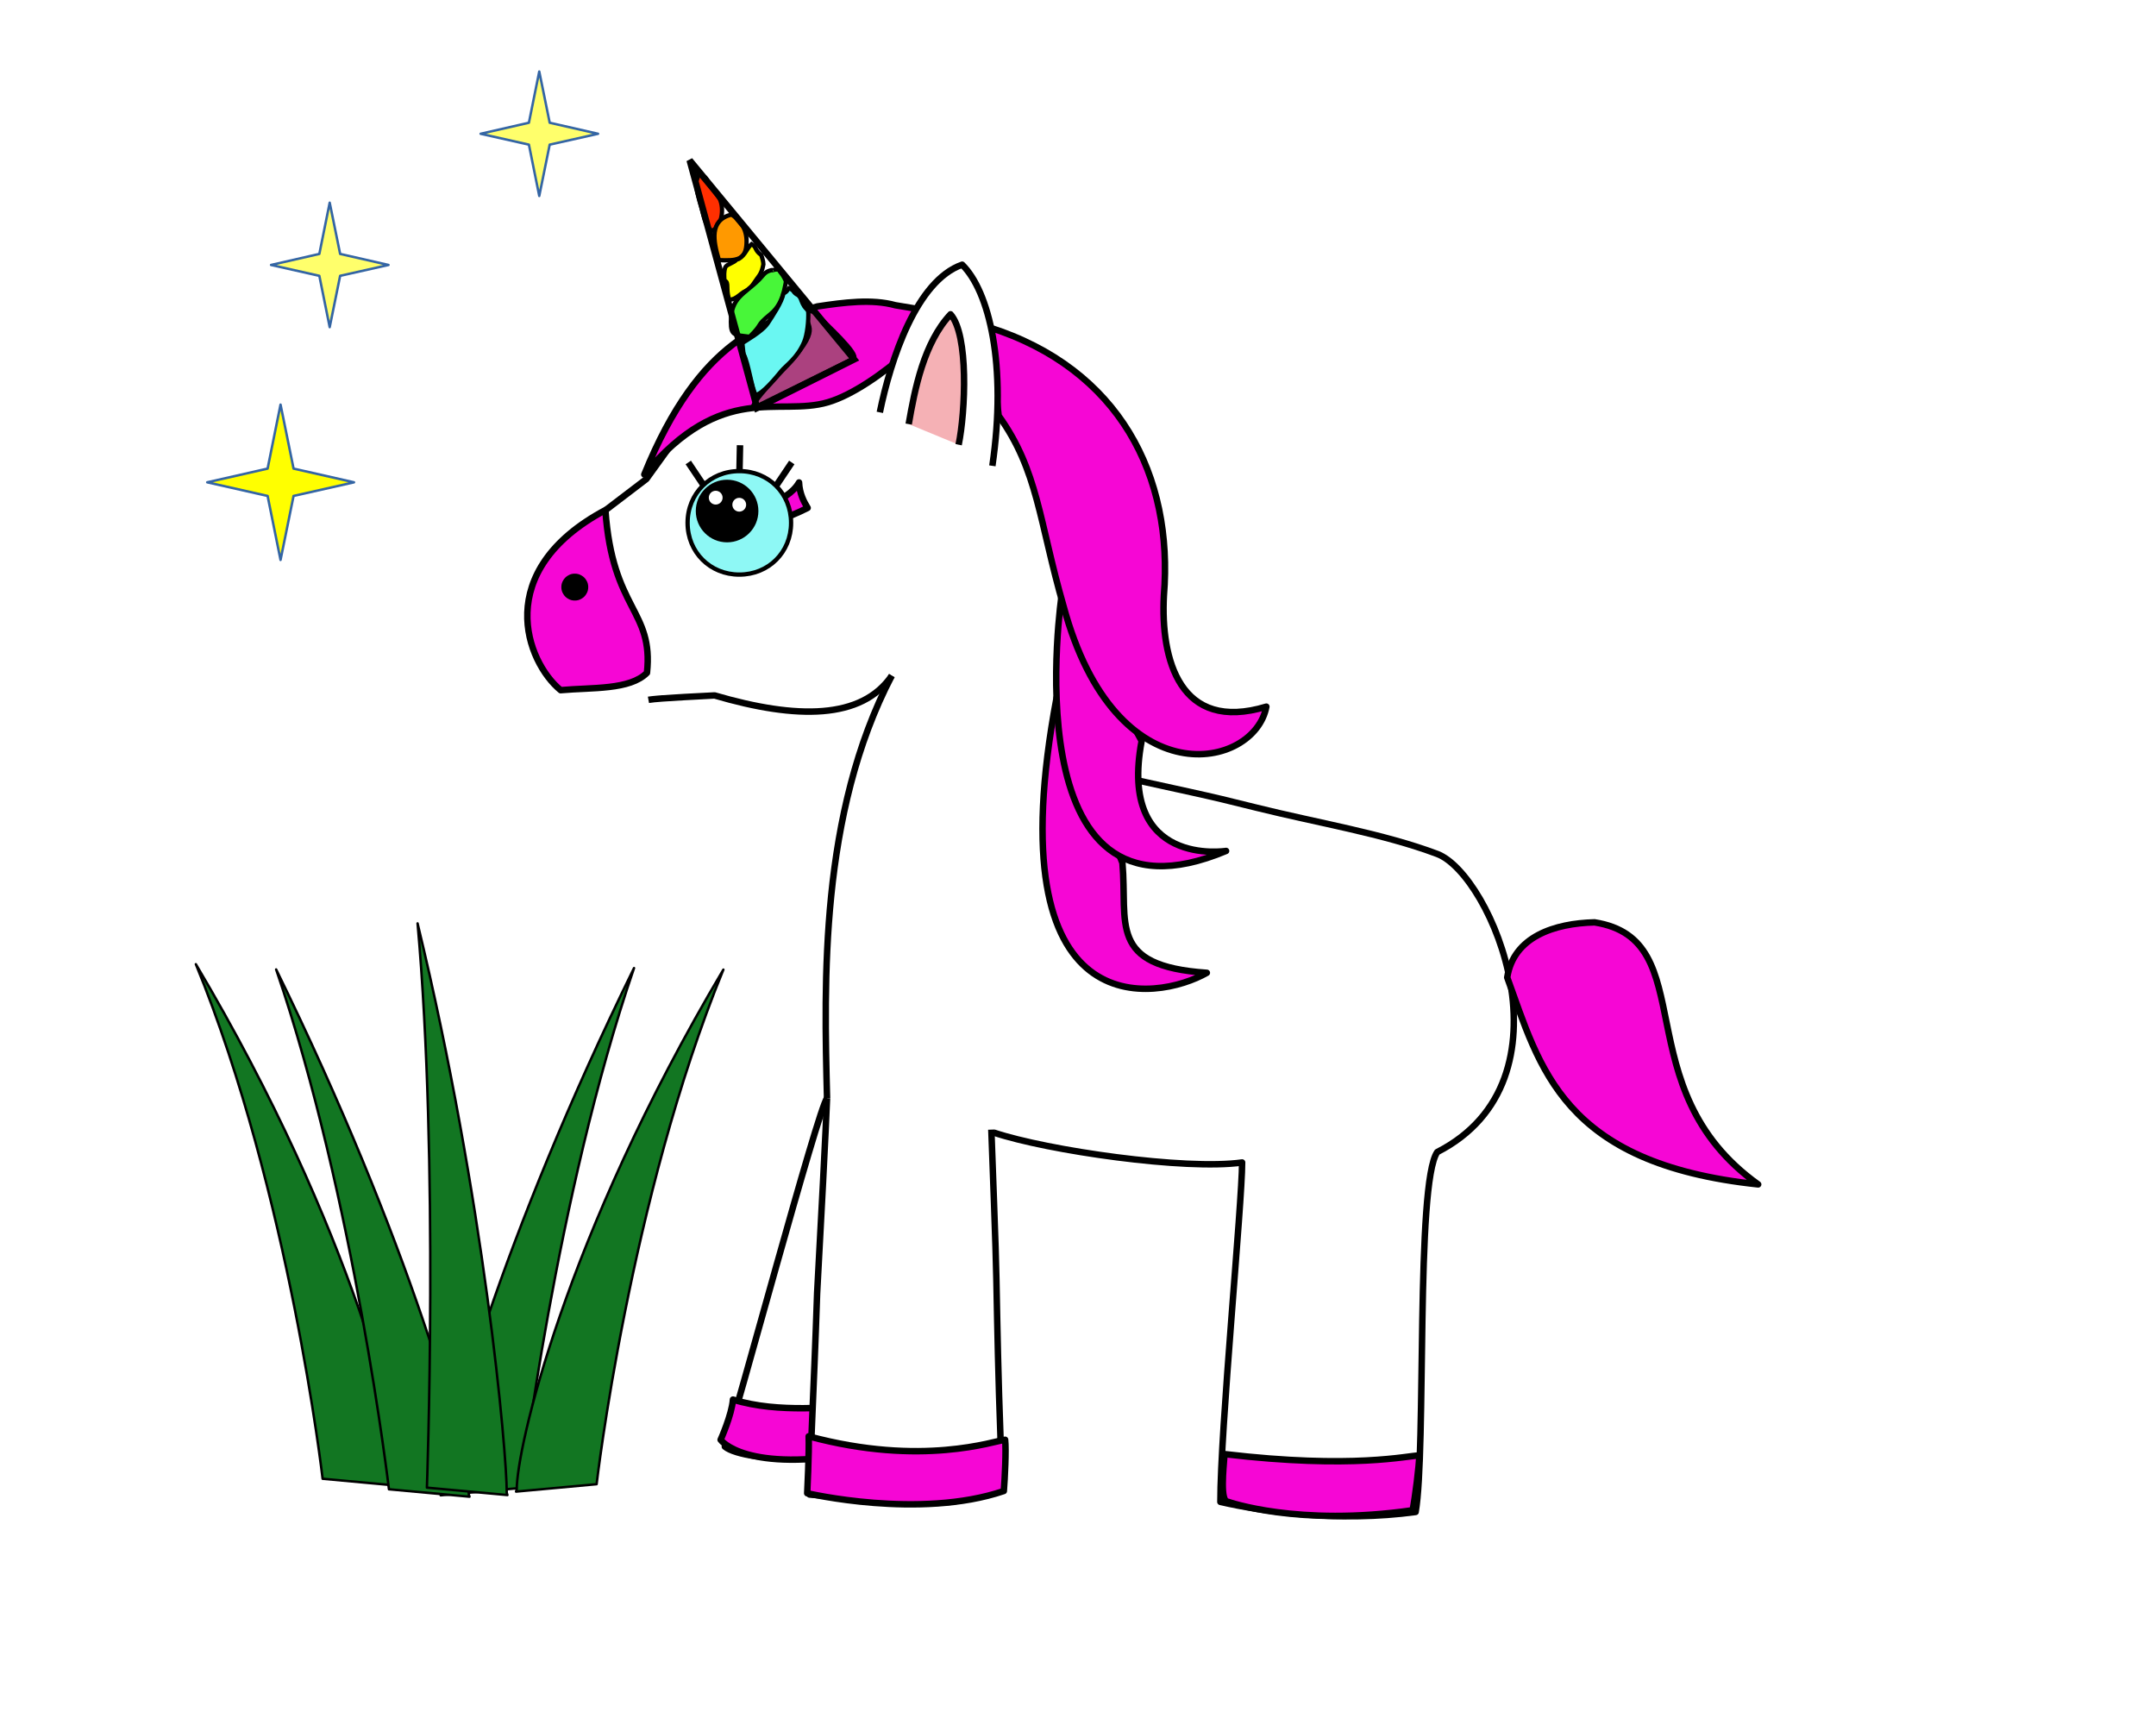
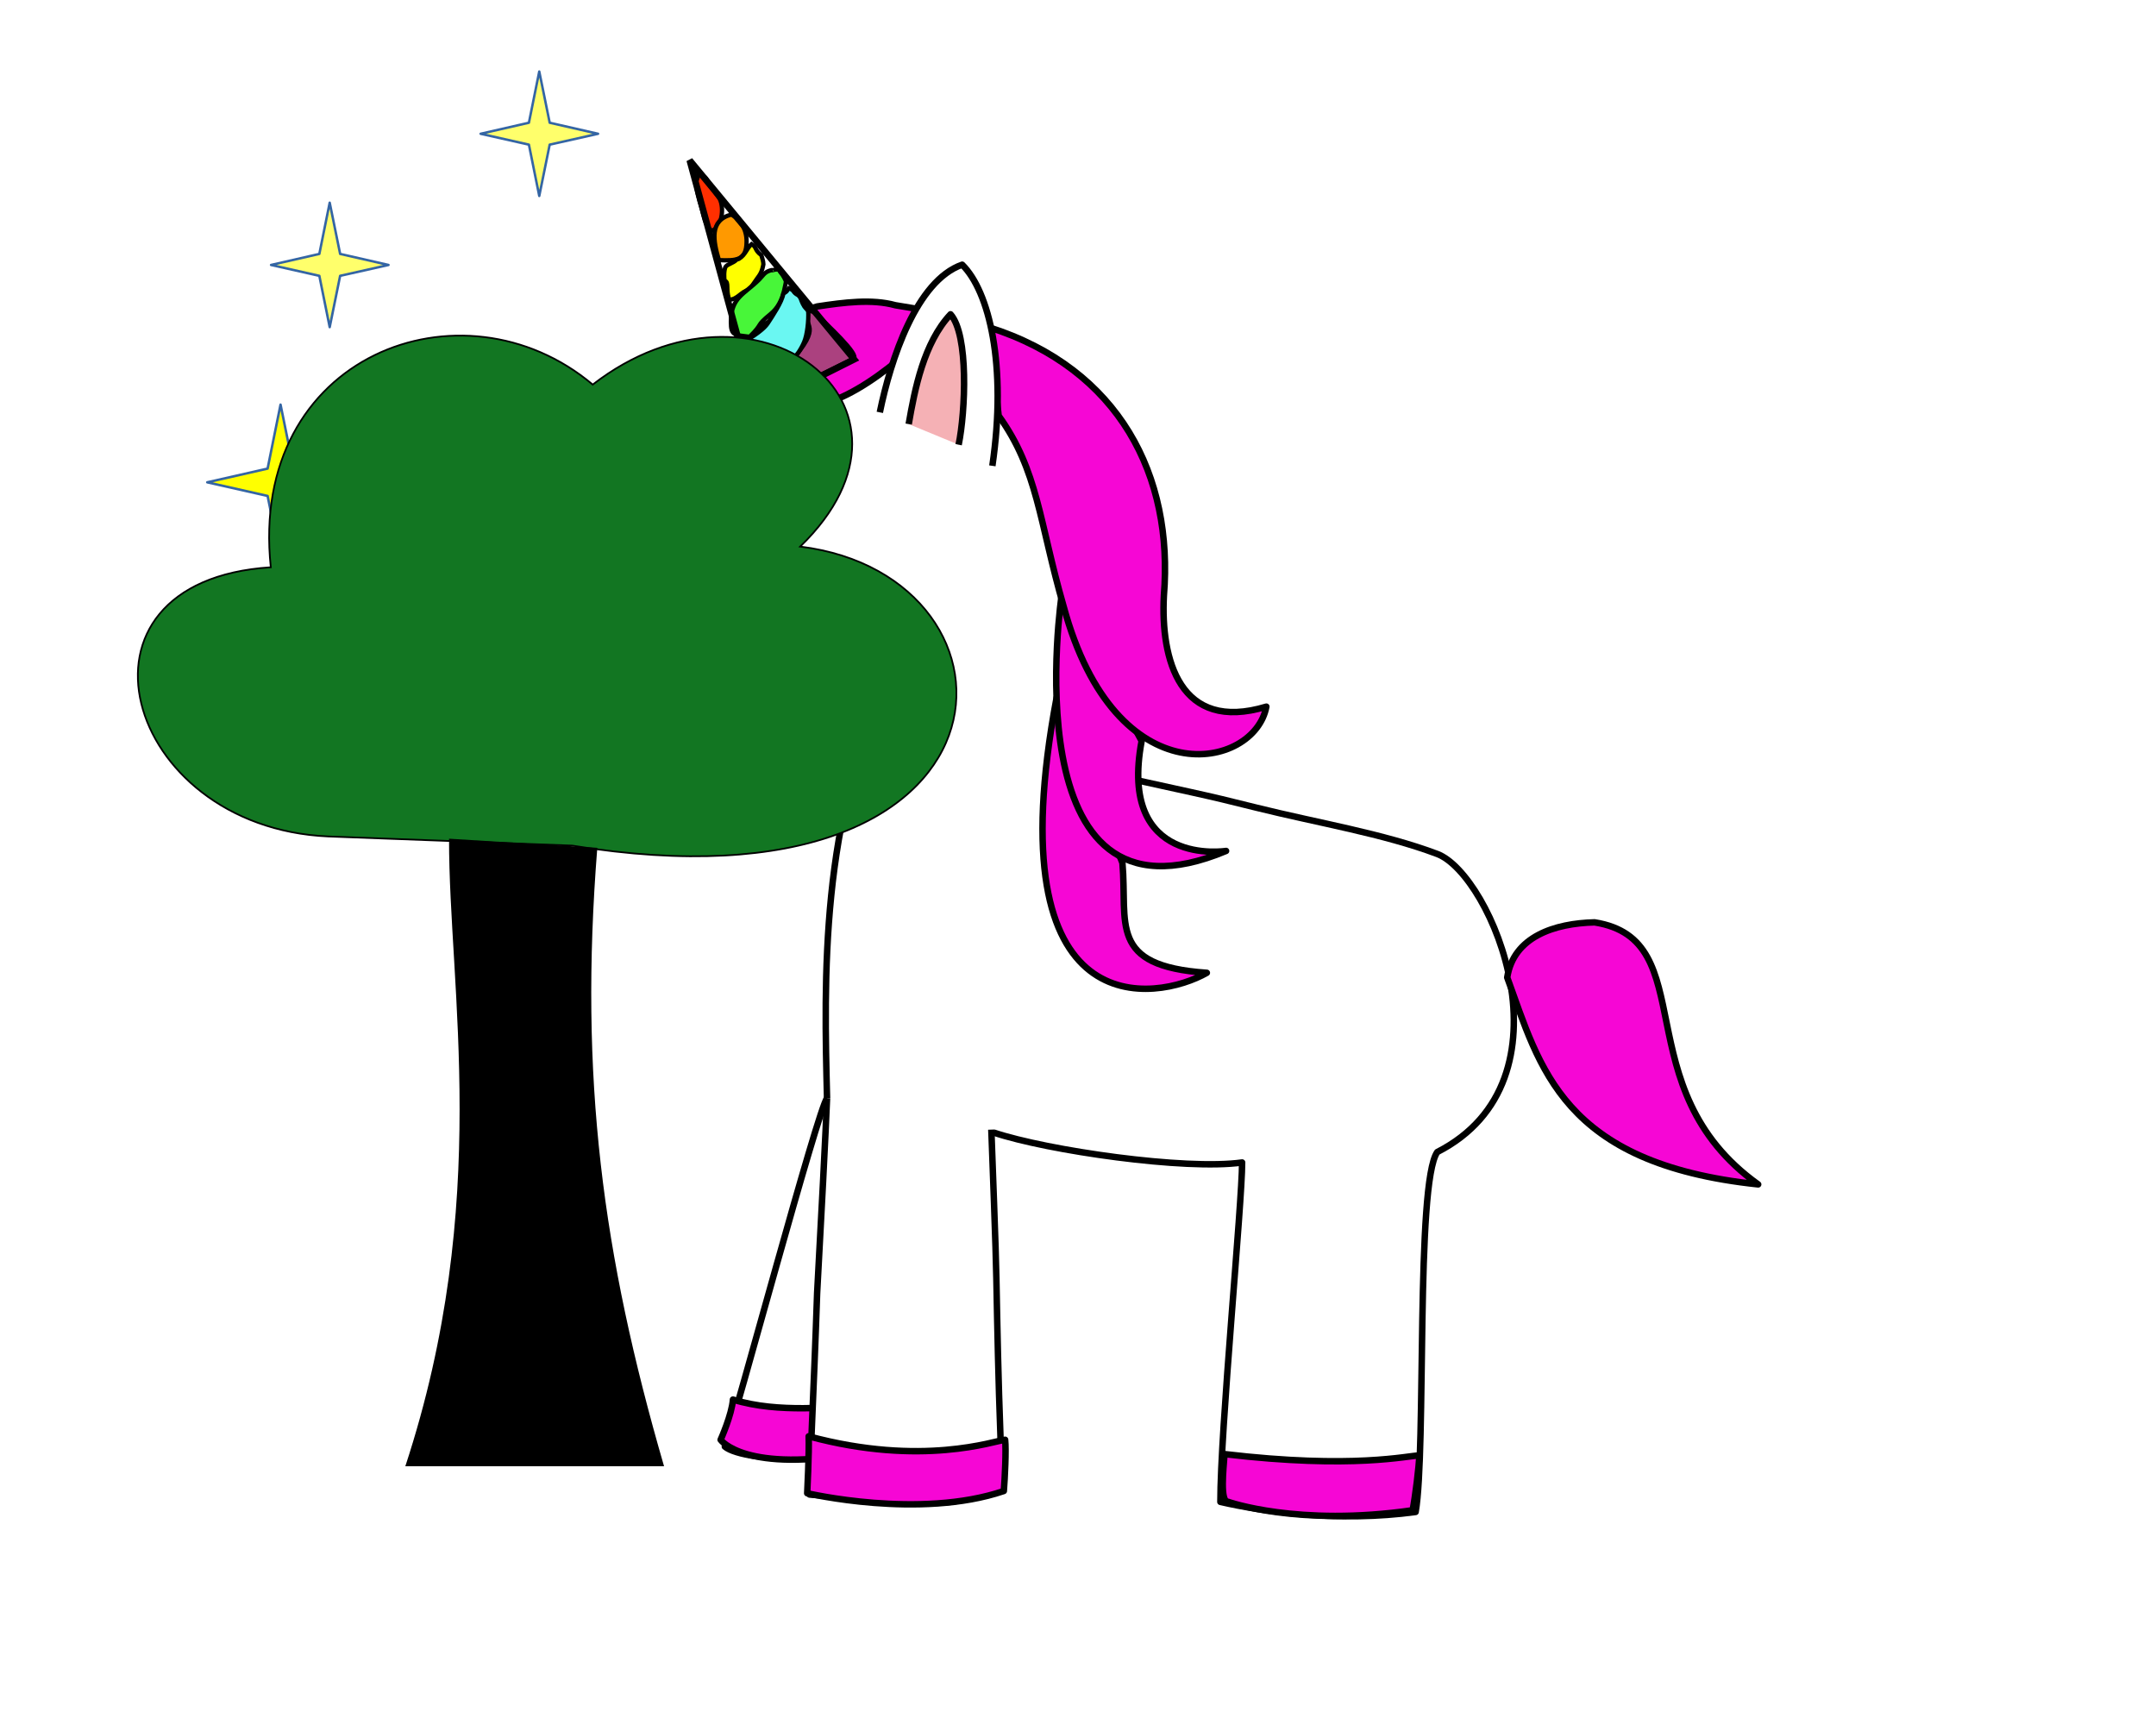
<svg xmlns="http://www.w3.org/2000/svg" version="1.2" width="250mm" height="200mm" viewBox="0 0 25000 20000" preserveAspectRatio="xMidYMid" fill-rule="evenodd" stroke-width="28.222" stroke-linejoin="round" xml:space="preserve">
  <style>
    path.line {
	fill:none;
	stroke:rgb(0,0,0);
	stroke-width:75;
	stroke-linejoin:round;
    }
    path.line_white_fill {
	fill:rgb(255,255,255);
	stroke:rgb(0,0,0);
	stroke-width:75;
	stroke-linejoin:round;
    }
    path.eyeline {
	fill:none;
	stroke:rgb(0,0,0);
	stroke-width:50;
	stroke-linejoin:round;
    }
    path.fill {
	fill:rgb(246,6,213);
	stroke:rgb(0,0,0);
	stroke-width:75;
	stroke-linejoin:round;
    }
    .dl {
	fill:none;
	stroke:red;
	stroke-width:20;
	stroke-linejoin:round;
    }
    path.germ {
	fill:rgb(153,221,255);
	stroke:rgb(0,0,0);
	stroke-width:25;
	stroke-linejoin:round;
    }
    path.grass {
        fill:rgb(18,118,34);
        stroke:rgb(0,0,0);
+         stroke-width:20;
+         stroke-linejoin:miter;
    }
    path.clear {
	fill:rgb(255,255,255);
        stroke:none;
    }
    path.flower {
        fill:rgb(255,215,215);
        stroke:rgb(0,0,0);
        stroke-width:20;
        stroke-linejoin:round;
    }
    path.eye2 {
        fill:rgb(142,248,245);
        stroke:none;
    }
    .eyeball {
        fill:rgb(0,0,0);
        stroke:rgb(0,0,0);
        stroke-width:20;
        stroke-linejoin:miter;
    }
    .glare {
        fill:rgb(255,255,255);
        stroke:rgb(0,0,0);
        stroke-width:20;
        stroke-linejoin:miter;
    }
    path.butterfly {
        fill:rgb(0,235,255);
        stroke:rgb(0,0,0);
        stroke-width:15;
        stroke-linejoin:miter;
    }
    path.bline {
        fill:none;
        stroke:rgb(255,255,255);
        stroke-width:25;
        stroke-linejoin:round
    }
    .bcircle {
        fill:rgb(185,150,255);
        stroke:none;
    }
    path.bbody {
        fill:rgb(65,15,0);
        stroke:rgb(0,0,0);
        stroke-width:15;
        stroke-linejoin:miter;
    }
+     path.trunk
+         fill:rgb(117,51,19);
+         stroke:rgb(0,0,0);
+         stroke-width:20;
+         stroke-linejoin:miter;
  </style>
  <g id="stars">
    <g id="star1">
      <path id="star1off" style="display:none" fill="rgb(255,255,107)" stroke="rgb(52,101,164)" d="M 2573,5592 L 3133,5464 3253,4870 3374,5464 3935,5592 3374,5718 3253,6313 3133,5718 2573,5592 Z" />
      <path id="star1on" fill="rgb(255,255,0)" stroke="rgb(52,101,164)" d="M 2403,5592 L 3103,5433 3253,4691 3404,5433 4105,5592 3404,5750 3253,6492 3103,5750 2403,5592 Z" />
    </g>
    <g id="star2">
      <path id="star2off" fill="rgb(255,255,107)" stroke="rgb(52,101,164)" d="M 3143,3072 L 3703,2944 3823,2350 3944,2944 4505,3072 3944,3198 3823,3793 3703,3198 3143,3072 Z" />
      <path id="star2on" style="display:none" fill="rgb(255,255,0)" stroke="rgb(52,101,164)" d="M 2973,3072 L 3673,2913 3823,2171 3974,2913 4675,3072 3974,3230 3823,3972 3673,3230 2973,3072 Z" />
    </g>
    <g id="star3">
      <path id="star3off" fill="rgb(255,255,107)" stroke="rgb(52,101,164)" d="M 5573,1551 L 6133,1423 6253,829 6374,1423 6935,1551 6374,1677 6253,2272 6133,1677 5573,1551 Z" />
      <path id="star3on" style="display:none" fill="rgb(255,255,0)" stroke="rgb(52,101,164)" d="M 5403,1551 L 6103,1392 6253,650 6404,1392 7105,1551 6404,1709 6253,2451 6103,1709 5403,1551 Z" />
    </g>
  </g>
  <g id="body">
    <g id="body-rotate" transform-origin="13994 11279">
      <g>
        <path id="body_contour" class="line" d="M 12376,8868 C 13935,9215 13907,9198 14572,9365 15283,9542 16037,9664 16666,9901 17297,10140 18300,12523 16666,13357 16414,13716 16540,16815 16415,17530 15534,17650 14655,17530 14151,17413 14151,16576 14403,13955 14403,13478 13744,13571 12146,13340 11522,13131" />
        <path id="body_contour_t" style="display:none" d="M 12376,8868 C 13935,9215 13907,9198 14572,9365 15283,9542 16037,9664 16666,9901 17297,10140 18300,12523 16666,13357 16414,13716 16540,16815 16415,17530 15534,17650 14655,17530 14151,17413 14151,16576 14403,13955 14403,13478 13744,13571 12146,13340 11522,13131" />
        <path id="back_hoof" transform-origin="15530 13400" class="fill" d="M 16380,17510 C 16409,17365 16456,16994 16457,16875 16331,16875 15695,17036 14199,16859 14186,17037 14145,17411 14237,17411 14237,17411 15048,17703 16380,17510 Z" />
      </g>
      <path id="tail_1" style="display:none" class="fill" d="M 17475,11332 C 17548,10858 18025,10704 18488,10692 19753,10892 20175,12453 18223,14555 18403,12292 17855,12372 17475,11332 Z" />
      <path id="tail_3" class="fill" transform-origin="15530 13400" d="M 17477,11333 C 17550,10859 18028,10705 18490,10694 19755,10894 18825,12613 20387,13732 18109,13492 17857,12373 17477,11333 Z" />
      <path id="tail_3_t" style="display:none" class="fill" d="M 17477,11333 C 17550,10859 18028,10705 18490,10694 19755,10894 18825,12613 20387,13732 18109,13492 17857,12373 17477,11333 Z" />
      <path id="tail_sneeze" style="display:none" class="fill" d="M 17477,11333 C 17550,10859 18028,10705 18490,10694 19755,10894 19962,11343 21709,11562 18610,13202 17857,12373 17477,11333 Z" />
      <g id="front_hoofs" transform-origin="15530 13400">
        <path id="hit" style="display:none" transform-origin="10470 17355" class="line" d="M 11274,17255 C 11153,17207 11101,17159 11119,17112 10928,17137 10704,17152 10461,17152 10219,17152 9994,17137 9804,17112 9787,17112 9787,17112 9787,17112 9804,17159 9752,17211 9631,17255 9527,17299 9337,17332 9147,17355 L 9147,17355 C 9147,17358 9147,17358 9147,17358 9354,17380 9527,17413 9631,17454 9752,17498 9804,17550 9804,17594 9804,17598 9804,17598 9804,17598 L 9804,17598 C 9994,17572 10219,17557 10461,17557 10704,17557 10928,17572 11119,17598 L 11119,17598 C 11101,17550 11153,17502 11274,17454 11396,17410 11586,17377 11794,17355 L 11794,17355 C 11586,17332 11396,17299 11274,17255 L 11274,17255 Z" />
        <path id="hit_t" style="display:none" transform-origin="10470 17355" class="line" d="M 11274,17255 C 11153,17207 11101,17159 11119,17112 10928,17137 10704,17152 10461,17152 10219,17152 9994,17137 9804,17112 9787,17112 9787,17112 9787,17112 9804,17159 9752,17211 9631,17255 9527,17299 9337,17332 9147,17355 L 9147,17355 C 9147,17358 9147,17358 9147,17358 9354,17380 9527,17413 9631,17454 9752,17498 9804,17550 9804,17594 9804,17598 9804,17598 9804,17598 L 9804,17598 C 9994,17572 10219,17557 10461,17557 10704,17557 10928,17572 11119,17598 L 11119,17598 C 11101,17550 11153,17502 11274,17454 11396,17410 11586,17377 11794,17355 L 11794,17355 C 11586,17332 11396,17299 11274,17255 L 11274,17255 Z" />
        <path id="hit1" style="display:none" class="line" d="M 12278,17126 C 12014,17022 11901,16918 11939,16814 11525,16870 11035,16902 10508,16902 9981,16902 9492,16870 9077,16814 9040,16814 9040,16814 9040,16814 9077,16918 8964,17030 8701,17126 8475,17222 8061,17294 7647,17342 L 7647,17342 C 7647,17350 7647,17350 7647,17350 8098,17398 8475,17470 8701,17558 8964,17654 9077,17766 9077,17862 9077,17871 9077,17871 9077,17871 L 9077,17871 C 9492,17814 9981,17782 10508,17782 11035,17782 11525,17814 11939,17871 L 11939,17871 C 11901,17766 12014,17662 12278,17558 12541,17462 12956,17390 13408,17342 L 13408,17342 C 12956,17294 12541,17222 12278,17126 L 12278,17126 Z" />
        <path id="hoof_right_line" class="line" d="M 9590,12732 C 9484,12865 8531,16415 8405,16772 8509,16863 8958,16947 9331,16865 9363,16436 9331,17056 9359,16403" />
        <path id="hoof_right" class="fill" d="M 9990,16839 C 9998,16549 9961,16621 9934,16322 9645,16294 9049,16396 8499,16227 8486,16403 8356,16693 8356,16693 8356,16693 8636,17093 9990,16839 Z" />
        <path id="hoof_left_line" class="line_white_fill" d="M 9590,12732 C 9580,13022 9514,14292 9475,14993 9436,16156 9387,17028 9388,17328 11052,17465 10909,17465 11626,17274 11588,16403 11575,15877 11562,15256 11549,14555 11549,14555 11495,13097" />
        <path id="hoof_left_line_2" style="display:none" class="line" d="M 9590,12732 C 9580,13022 9514,14292 9475,14993 9436,16156 9387,17028 9388,17328 11052,17465 10909,17465 11626,17274 11588,16403 11575,15877 11562,15256 11549,14555 11549,14555 11495,13097" />
        <path id="hoof_left_line_3" style="display:none" class="line" d="M 9590,12732 C 9516,12790 9152,13660 9102,14736 9052,15811 10667,16887 10651,17075 11805,16437 11716,16293 12373,15715 11712,14818 11570,14899 11226,14437 11140,13729 11368,13729 11495,13097" />
        <path id="hoof_left" transform-origin="11495 13097" class="fill" d="M 11640,17287 C 11652,17140 11668,16811 11655,16693 11531,16705 10694,17009 9377,16653 9384,16830 9360,17313 9360,17313 9360,17313 10664,17619 11640,17287 Z" />
        <path id="hoof_left_t" style="display:none" class="fill" d="M 11640,17287 C 11652,17140 11668,16811 11655,16693 11531,16705 10694,17009 9377,16653 9384,16830 9360,17313 9360,17313 9360,17313 10664,17619 11640,17287 Z" />
        <path id="hoof_left_t_end" style="display:none" class="fill" d="M 12375,15649 C 12282,15529 12067,15269 11976,15188 11890,15273 11462,16021 10216,16562 10343,16693 10657,17076 10657,17076 10657,17076 11860,16504 12375,15649 Z" />
      </g>
    </g>
  </g>
  <g id="head">
    <path id="contour" class="line" d="M 10341,7834 C 9502,9441 9557,11390 9590,12732" />
    <path id="contour_t0" class="line" style="display:none" d="M 10341,7834 C 9502,9441 9557,11390 9590,12732" />
    <path id="back" class="line" d="M 12376,8868 C 12376,8868 12376,8868 12376,8868" />
    <path id="back_t0" class="line" style="display:none" d="M 12376,8868 C 12376,8868 12376,8868 12376,8868" />
    <path id="back_t1" class="line" style="display:none" d="M 12376,8868 C 10212,8420 9665,8261 9301,7627" />
    <g id="head_without_neck" transform-origin="10807 12015">
      <g id="hcontour">
        <path class="line" d="M 7837,5080 L 7495,5554 7024,5913" />
        <path class="line" d="M 7519,8114 C 7639,8092 8267,8066 8286,8063 9241,8343 9993,8343 10341,7834" />
      </g>
      <g id="mane">
        <path class="fill" d="M 7471,5501 C 8381,4415 9022,4834 9600,4664 10177,4494 11039,3649 10862,3619 L 10382,3539 C 10111,3464 9786,3506 9477,3553 8899,3722 8118,3906 7471,5501 Z" />
        <path class="fill" d="M 12252,8088 C 11525,11951 13426,11604 13994,11279 12841,11200 13077,10708 13015,10004 Z" />
        <path class="fill" d="M 12312,6887 C 12312,6887 11704,10921 14217,9866 14217,9866 12961,10064 13238,8591 Z" />
        <path class="fill" d="M 11465,3794 C 12985,4275 13609,5523 13496,6905 13457,7645 13679,8497 14684,8193 14551,8917 12939,9270 12333,7030 12049,6047 12038,5456 11580,4820 Z" />
      </g>
      <g class="Group" id="horn">
        <path fill="rgb(255,47,0)" stroke="none" d="M 8254,2675 C 8368,2641 8403,2417 8344,2303 L 8256,2182 C 8183,2092 8216,2051 8102,2022 L 8072,2110 C 8067,2175 8107,2323 8127,2385 8158,2483 8173,2625 8254,2675 Z" />
        <path fill="none" stroke="rgb(0,0,0)" stroke-width="50" stroke-linejoin="miter" d="M 8254,2675 C 8368,2641 8403,2417 8344,2303 L 8256,2182 C 8183,2092 8216,2051 8102,2022 L 8072,2110 C 8067,2175 8107,2323 8127,2385 8158,2483 8173,2625 8254,2675 Z" />
        <path fill="rgb(255,153,0)" stroke="none" d="M 8336,3016 C 8538,3024 8656,3021 8657,2802 8658,2724 8637,2663 8610,2613 L 8530,2520 C 8523,2515 8482,2487 8482,2487 8222,2554 8271,2793 8336,3016 Z" />
        <path fill="none" stroke="rgb(0,0,0)" stroke-width="50" stroke-linejoin="miter" d="M 8336,3016 C 8538,3024 8656,3021 8657,2802 8658,2724 8637,2663 8610,2613 L 8530,2520 C 8523,2515 8482,2487 8482,2487 8222,2554 8271,2793 8336,3016 Z" />
        <path fill="rgb(255,255,0)" stroke="none" d="M 8542,3010 C 8500,3053 8437,3061 8414,3093 8394,3124 8393,3232 8405,3256 8455,3274 8415,3344 8453,3473 8544,3481 8596,3377 8679,3363 8718,3324 8740,3283 8776,3234 8816,3180 8836,3151 8852,3064 8851,3024 8837,2994 8828,2958 8745,2897 8778,2865 8715,2830 8658,2879 8646,2954 8568,3001 L 8542,3010 Z" />
        <path fill="none" stroke="rgb(0,0,0)" stroke-width="50" stroke-linejoin="miter" d="M 8542,3010 C 8500,3053 8437,3061 8414,3093 8394,3124 8393,3232 8405,3256 8455,3274 8415,3344 8453,3473 8544,3481 8596,3377 8679,3363 8718,3324 8740,3283 8776,3234 8816,3180 8836,3151 8852,3064 8851,3024 8837,2994 8828,2958 8745,2897 8778,2865 8715,2830 8658,2879 8646,2954 8568,3001 L 8542,3010 Z" />
        <path fill="rgb(72,246,57)" stroke="none" d="M 8692,3905 C 8862,3737 8753,3790 8934,3642 8937,3639 8942,3635 8945,3632 L 8967,3612 C 9040,3538 9079,3443 9100,3333 9117,3247 9120,3275 9091,3215 9078,3190 9078,3195 9059,3166 9056,3161 9042,3147 9041,3138 9041,3129 9035,3127 9032,3123 8936,3127 9019,3123 8957,3133 8937,3136 8970,3124 8922,3139 8864,3158 8845,3198 8804,3240 8626,3417 8477,3446 8475,3731 8474,3898 8523,3882 8692,3905 Z" />
        <path fill="none" stroke="rgb(0,0,0)" stroke-width="50" stroke-linejoin="miter" d="M 8692,3905 C 8862,3737 8753,3790 8934,3642 8937,3639 8942,3635 8945,3632 L 8967,3612 C 9040,3538 9079,3443 9100,3333 9117,3247 9120,3275 9091,3215 9078,3190 9078,3195 9059,3166 9056,3161 9042,3147 9041,3138 9041,3129 9035,3127 9032,3123 8936,3127 9019,3123 8957,3133 8937,3136 8970,3124 8922,3139 8864,3158 8845,3198 8804,3240 8626,3417 8477,3446 8475,3731 8474,3898 8523,3882 8692,3905 Z" />
        <path fill="rgb(171,65,127)" stroke="none" d="M 9371,3608 C 9297,3811 9564,3745 9152,4213 9124,4244 8563,4817 8788,4705 L 9897,4158 C 9976,4118 9576,3750 9444,3625 9424,3606 9374,3601 9371,3608 Z" />
        <path fill="none" stroke="rgb(0,0,0)" stroke-width="50" stroke-linejoin="miter" d="M 9371,3608 C 9297,3811 9564,3745 9152,4213 9124,4244 8563,4817 8788,4705 L 9897,4158 C 9976,4118 9576,3750 9444,3625 9424,3606 9374,3601 9371,3608 Z" />
        <path fill="rgb(106,247,242)" stroke="none" d="M 9083,3405 C 9069,3500 8954,3669 8904,3746 8839,3847 8631,3958 8608,3979 L 8621,4103 C 8680,4209 8716,4508 8763,4579 8838,4573 9006,4368 9060,4302 9113,4237 9246,4153 9325,3964 9360,3881 9378,3718 9372,3609 9344,3565 9338,3580 9309,3522 9282,3468 9293,3460 9256,3423 9184,3386 9220,3367 9147,3342 9113,3383 9137,3371 9083,3405 Z" />
        <path fill="none" stroke="rgb(0,0,0)" stroke-width="50" stroke-linejoin="miter" d="M 9083,3405 C 9069,3500 8954,3669 8904,3746 8839,3847 8631,3958 8608,3979 L 8621,4103 C 8680,4209 8716,4508 8763,4579 8838,4573 9006,4368 9060,4302 9113,4237 9246,4153 9325,3964 9360,3881 9378,3718 9372,3609 9344,3565 9338,3580 9309,3522 9282,3468 9293,3460 9256,3423 9184,3386 9220,3367 9147,3342 9113,3383 9137,3371 9083,3405 Z" />
        <path fill="none" stroke="rgb(0,0,0)" stroke-width="75" stroke-linejoin="miter" d="M 7997,1858 L 8779,4730 9904,4167 7997,1858 Z" />
      </g>
      <g class="Group" id="ear">
        <path fill="rgb(255,255,255)" stroke="none" d="M 11507,5401 C 11678,4233 11470,3377 11157,3069 10628,3253 10328,4166 10202,4781 Z" />
        <path class="line" d="M 11507,5401 C 11678,4233 11470,3377 11157,3069 10628,3253 10328,4166 10202,4781" />
        <path fill="rgb(245,177,181)" stroke="none" d="M 10537,4917 C 10607,4512 10712,3975 11022,3644 11234,3881 11195,4773 11116,5156 Z" />
        <path class="line" d="M 10537,4917 C 10607,4512 10712,3975 11022,3644 11234,3881 11195,4773 11116,5156" />
      </g>
      <path id="eated_3" class="grass" style="display:none" d="M 6788,8143 C 6479,8201 5955,8313 4852,8598 5605,8279 6098,8082 6721,7849 Z" />
      <path id="eated_3_zero" class="clear" d="M 7396,8077 L 7317,7680 8745,7178 8878,7958 Z" />
      <g id="snout">
        <path class="fill" d="M 7020,5914 C 5695,6621 6105,7678 6501,8002 6868,7969 7302,8002 7502,7801 7581,7067 7101,7079 7020,5914 Z" />
        <path id="jowl" class="fill" transform="rotate(-15)" transform-origin="7502 7801" d="M 6501,8002 C 6868,7969 7302,8002 7502,7801 7473,7926 7500,8039 7522,8112 7294,8158 6808,8243 6501,8002 Z" />
        <path fill="rgb(0,0,0)" stroke="rgb(0,0,0)" stroke-width="20" stroke-linejoin="miter" d="M 6664,6661 L 6665,6661 C 6692,6661 6715,6667 6738,6681 6761,6694 6778,6711 6791,6734 6805,6757 6811,6780 6811,6807 6811,6834 6805,6857 6791,6880 6778,6903 6761,6920 6738,6933 6715,6947 6692,6953 6665,6953 6638,6953 6615,6947 6592,6933 6569,6920 6552,6903 6539,6880 6525,6857 6519,6834 6519,6807 6519,6780 6525,6757 6539,6734 6552,6711 6569,6694 6592,6681 6615,6667 6637,6661 6664,6661 Z" />
      </g>
      <g id="eye2_open">
        <path id="eye2fill" class="eye2" d="M 8573,5462 C 8913,5462 9173,5722 9173,6062 9173,6402 8913,6662 8573,6662 8233,6662 7973,6402 7973,6062 7973,5722 8233,5462 8573,5462 Z" />
        <g id="eyeball">
          <circle id="eyeball" class="eyeball" cx="8431" cy="5925" r="353" />
          <circle id="glare1" class="glare" cx="8299" cy="5770" r="90" />
          <circle id="glare2" class="glare" cx="8572" cy="5852" r="90" />
        </g>
        <path id="eye2clear" class="clear" d="M 8573,5462 C 8913,5462 9173,5722 9173,6062 9173,5722 8913,5462 8573,5462 8233,5462 7973,5722 7973,6062 7973,5722 8233,5462 8573,5462 Z" />
        <path id="eye2contour" class="eyeline" d="M 8573,5462 C 8913,5462 9173,5722 9173,6062 9173,6402 8913,6662 8573,6662 8233,6662 7973,6402 7973,6062 7973,5722 8233,5462 8573,5462 Z" />
        <path id="eyelash1" class="line" d="M 8154,5620 L 7981,5362" />
        <path id="eyelash2" class="line" d="M 8575,5447 L 8581,5162" />
        <path id="eyelash3" class="line" d="M 9004,5626 L 9181,5362" />
        <g style="display:none">
          <path id="eye2_t1" d="M 8573,5462 C 8913,5462 9173,5722 9173,6062 9173,6402 8913,6662 8573,6662 8233,6662 7973,6402 7973,6062 7973,5722 8233,5462 8573,5462 Z" />
          <path id="eye2_t2" d="M 8573,6662 C 8913,6662 9173,6402 9173,6062 9173,6402 8913,6662 8573,6662 8233,6662 7973,6402 7973,6062 7973,6402 8233,6662 8573,6662 Z" />
          <path id="eye2_t3" class="clear" d="M 8573,5462 C 8913,5462 9173,5722 9173,6062 9173,5722 8913,5462 8573,5462 8233,5462 7973,5722 7973,6062 7973,5722 8233,5462 8573,5462 Z" />
          <path id="eyelash1_t1" d="M 8154,5620 L 7981,5362" />
          <path id="eyelash2_t1" d="M 8575,5447 L 8581,5162" />
          <path id="eyelash3_t1" d="M 9004,5626 L 9181,5362" />
          <path id="eyelash1_t2" d="M 8149,6523 L 7978,6766" />
          <path id="eyelash2_t2" d="M 8578,6690 L 8578,6975" />
          <path id="eyelash3_t2" d="M 9004,6531 L 9181,6738" />
        </g>
      </g>
    </g>
  </g>
  <g id="germs">
    <path id="germ1" style="display:none" class="germ" d="M 7213,8855 C 6995,9060 7068,9110 6924,9212 6759,9310 6665,9232 6813,9092 6961,8948 7031,8990 7213,8855" />
    <path id="germ2" style="display:none" class="germ" d="M 7213,8855 C 6995,9060 7068,9110 6924,9212 6759,9310 6665,9232 6813,9092 6961,8948 7031,8990 7213,8855" />
    <path id="germ3" style="display:none" class="germ" d="M 7213,8855 C 6995,9060 7068,9110 6924,9212 6759,9310 6665,9232 6813,9092 6961,8948 7031,8990 7213,8855" />
  </g>
-   <g id="grass">
-     <path class="grass" d="M 5118,17311 C 5117,16843 5814,14349 7352,11224 6442,13886 6044,17251 6044,17251 L 5110,17337 5118,17311 Z" />
-     <path class="grass" d="M 4667,17205 C 4668,16737 4121,14291 2271,11179 3360,13842 3741,17145 3741,17145 L 4675,17231 4667,17205 Z" />
-     <path class="grass" d="M 5992,17268 C 5991,16800 6538,14354 8388,11242 7299,13905 6918,17208 6918,17208 L 5984,17294 5992,17268 Z" />
-     <path class="grass" d="M 5436,17327 C 5437,16859 4740,14365 3202,11240 4112,13902 4510,17267 4510,17267 L 5444,17353 5436,17327 Z" />
-     <path id="eated_no" class="grass" d="M 5876,17308 C 5877,16840 5619,13914 4842,10706 5090,13468 4950,17248 4950,17248 L 5884,17334 5876,17308 Z" />
-     <path id="eated" class="grass" style="display:none" d="M 5876,17308 C 5877,16840 5619,13914 5268,12673 5214,12678 5168,12685 5119,12683 5053,12694 5013,12686 4967,12690 5024,13468 4950,17248 4950,17248 L 5884,17334 5876,17308 Z" />
-     <path id="eated_t0" class="grass" style="display:none" d="M 5876,17308 C 5877,16840 5619,13914 5268,12673 5214,12678 5168,12685 5119,12683 5053,12694 5013,12686 4967,12690 5024,13468 4950,17248 4950,17248 L 5884,17334 5876,17308 Z" />
-     <path id="eated_t1" class="grass" style="display:none" d="M 5876,17308 C 5877,16840 5619,13914 5268,12673 5142,12020 5030,11501 4842,10706 4938,11841 4961,12376 4967,12690 5024,13468 4950,17248 4950,17248 L 5884,17334 5876,17308 Z" />
-     <g id="flower_down_2" style="display:none" transform-origin="5100 12680" transform="translate(0,2000) rotate(-150)">
-       <path class="flower" d="M 4223,9737 C 4213,9682 4143,9568 4245,9519 4292,9472 4342,9499 4392,9453 4441,9409 4472,9351 4530,9326 4584,9302 4648,9304 4707,9288 4776,9269 4850,9346 4918,9355 4985,9363 5052,9343 5096,9399 5128,9440 5168,9481 5170,9541 5251,9837 4882,10648 4834,10705 4834,10705 4289,10200 4223,9737 Z" />
-       <path class="flower" d="M 4831,10694 C 4625,10439 3773,10523 3808,9693 4693,8878 4831,10694 4831,10694 Z" />
-       <path class="flower" d="M 4847,10695 C 4947,10383 5772,10155 5441,9393 4321,8952 4847,10695 4847,10695 Z" />
-     </g>
-     <g id="flower_down">
-       <g id="eated_and_flower" transform-origin="5100 12680">
-         <path id="eated_2" class="grass" style="display:none" d="M 4967,12690 C 4961,12376 4938,11841 4842,10706 5030,11501 5142,12020 5268,12673 Z" />
-         <g id="flower" style="display:none" transform="scale(0.01)" transform-origin="4831 10694">
-           <path class="flower" d="M 4223,9737 C 4213,9682 4143,9568 4245,9519 4292,9472 4342,9499 4392,9453 4441,9409 4472,9351 4530,9326 4584,9302 4648,9304 4707,9288 4776,9269 4850,9346 4918,9355 4985,9363 5052,9343 5096,9399 5128,9440 5168,9481 5170,9541 5251,9837 4882,10648 4834,10705 4834,10705 4289,10200 4223,9737 Z" />
-           <path id="petal_left" class="flower" d="M 4831,10694 C 4625,10439 3602,9525 4621,9257 4792,9274 4831,10694 4831,10694 Z" />
-           <path id="petal_left_t1" style="display:none" class="flower" d="M 4831,10694 C 4625,10439 3602,9525 4621,9257 4792,9274 4831,10694 4831,10694 Z" />
-           <path id="petal_left_t2" style="display:none" class="flower" d="M 4831,10694 C 4625,10439 3773,10523 3808,9693 4693,8878 4831,10694 4831,10694 Z" />
-           <path id="petal_right" class="flower" d="M 4847,10695 C 4947,10383 5687,9382 4760,9248 4486,9494 4847,10695 4847,10695 Z" />
-           <path id="petal_right_t1" style="display:none" class="flower" d="M 4847,10695 C 4947,10383 5687,9382 4760,9248 4486,9494 4847,10695 4847,10695 Z" />
-           <path id="petal_right_t2" style="display:none" class="flower" d="M 4847,10695 C 4947,10383 5772,10155 5441,9393 4321,8952 4847,10695 4847,10695 Z" />
+   <g id="plants">
+     <g id="grass" style="display:none">
+       <path class="grass" d="M 5118,17311 C 5117,16843 5814,14349 7352,11224 6442,13886 6044,17251 6044,17251 L 5110,17337 5118,17311 Z" />
+       <path class="grass" d="M 4667,17205 C 4668,16737 4121,14291 2271,11179 3360,13842 3741,17145 3741,17145 L 4675,17231 4667,17205 Z" />
+       <path class="grass" d="M 5992,17268 C 5991,16800 6538,14354 8388,11242 7299,13905 6918,17208 6918,17208 L 5984,17294 5992,17268 Z" />
+       <path class="grass" d="M 5436,17327 C 5437,16859 4740,14365 3202,11240 4112,13902 4510,17267 4510,17267 L 5444,17353 5436,17327 Z" />
+       <path id="eated_no" class="grass" d="M 5876,17308 C 5877,16840 5619,13914 4842,10706 5090,13468 4950,17248 4950,17248 L 5884,17334 5876,17308 Z" />
+       <path id="eated" class="grass" style="display:none" d="M 5876,17308 C 5877,16840 5619,13914 5268,12673 5214,12678 5168,12685 5119,12683 5053,12694 5013,12686 4967,12690 5024,13468 4950,17248 4950,17248 L 5884,17334 5876,17308 Z" />
+       <path id="eated_t0" class="grass" style="display:none" d="M 5876,17308 C 5877,16840 5619,13914 5268,12673 5214,12678 5168,12685 5119,12683 5053,12694 5013,12686 4967,12690 5024,13468 4950,17248 4950,17248 L 5884,17334 5876,17308 Z" />
+       <path id="eated_t1" class="grass" style="display:none" d="M 5876,17308 C 5877,16840 5619,13914 5268,12673 5142,12020 5030,11501 4842,10706 4938,11841 4961,12376 4967,12690 5024,13468 4950,17248 4950,17248 L 5884,17334 5876,17308 Z" />
+       <g id="flower_down_2" style="display:none" transform-origin="5100 12680" transform="translate(0,2000) rotate(-150)">
+         <path class="flower" d="M 4223,9737 C 4213,9682 4143,9568 4245,9519 4292,9472 4342,9499 4392,9453 4441,9409 4472,9351 4530,9326 4584,9302 4648,9304 4707,9288 4776,9269 4850,9346 4918,9355 4985,9363 5052,9343 5096,9399 5128,9440 5168,9481 5170,9541 5251,9837 4882,10648 4834,10705 4834,10705 4289,10200 4223,9737 Z" />
+         <path class="flower" d="M 4831,10694 C 4625,10439 3773,10523 3808,9693 4693,8878 4831,10694 4831,10694 Z" />
+         <path class="flower" d="M 4847,10695 C 4947,10383 5772,10155 5441,9393 4321,8952 4847,10695 4847,10695 Z" />
+       </g>
+       <g id="flower_down">
+         <g id="eated_and_flower" transform-origin="5100 12680">
+           <path id="eated_2" class="grass" style="display:none" d="M 4967,12690 C 4961,12376 4938,11841 4842,10706 5030,11501 5142,12020 5268,12673 Z" />
+           <g id="flower" style="display:none" transform="scale(0.01)" transform-origin="4831 10694">
+             <path class="flower" d="M 4223,9737 C 4213,9682 4143,9568 4245,9519 4292,9472 4342,9499 4392,9453 4441,9409 4472,9351 4530,9326 4584,9302 4648,9304 4707,9288 4776,9269 4850,9346 4918,9355 4985,9363 5052,9343 5096,9399 5128,9440 5168,9481 5170,9541 5251,9837 4882,10648 4834,10705 4834,10705 4289,10200 4223,9737 Z" />
+             <path id="petal_left" class="flower" d="M 4831,10694 C 4625,10439 3602,9525 4621,9257 4792,9274 4831,10694 4831,10694 Z" />
+             <path id="petal_left_t1" style="display:none" class="flower" d="M 4831,10694 C 4625,10439 3602,9525 4621,9257 4792,9274 4831,10694 4831,10694 Z" />
+             <path id="petal_left_t2" style="display:none" class="flower" d="M 4831,10694 C 4625,10439 3773,10523 3808,9693 4693,8878 4831,10694 4831,10694 Z" />
+             <path id="petal_right" class="flower" d="M 4847,10695 C 4947,10383 5687,9382 4760,9248 4486,9494 4847,10695 4847,10695 Z" />
+             <path id="petal_right_t1" style="display:none" class="flower" d="M 4847,10695 C 4947,10383 5687,9382 4760,9248 4486,9494 4847,10695 4847,10695 Z" />
+             <path id="petal_right_t2" style="display:none" class="flower" d="M 4847,10695 C 4947,10383 5772,10155 5441,9393 4321,8952 4847,10695 4847,10695 Z" />
+           </g>
        </g>
      </g>
-     </g>
-     <path id="eated_2_t0" class="grass" style="display:none" d="M 4967,12690 C 5013,12686 5053,12694 5119,12683 5168,12685 5214,12678 5268,12673 Z" />
-     <path id="eated_2_t1" class="grass" style="display:none" d="M 4967,12690 C 4961,12376 4938,11841 4842,10706 5030,11501 5142,12020 5268,12673 Z" />
+       <path id="eated_2_t0" class="grass" style="display:none" d="M 4967,12690 C 5013,12686 5053,12694 5119,12683 5168,12685 5214,12678 5268,12673 Z" />
+       <path id="eated_2_t1" class="grass" style="display:none" d="M 4967,12690 C 4961,12376 4938,11841 4842,10706 5030,11501 5142,12020 5268,12673 Z" />
+     </g>
+     <g id="meadow" style="display:none">
+       <path class="grass" d="M 4667,17205 C 4668,16737 4121,14291 2271,11179 3360,13842 3741,17145 3741,17145 L 4675,17231 4667,17205 Z" />
+       <path class="grass" d="M 5436,17327 C 5437,16859 4740,14365 3202,11240 4112,13902 4510,17267 4510,17267 L 5444,17353 5436,17327 Z" />
+       <path class="grass" d="M 5876,17308 C 5877,16840 5619,13914 4842,10706 5090,13468 4950,17248 4950,17248 L 5884,17334 5876,17308 Z" />
+       <path class="grass" d="M 5118,17311 C 5117,16843 5814,14349 7352,11224 6442,13886 6044,17251 6044,17251 L 5110,17337 5118,17311 Z" />
+       <path class="grass" d="M 5992,17268 C 5991,16800 6538,14354 8388,11242 7299,13905 6918,17208 6918,17208 L 5984,17294 5992,17268 Z" />
+     </g>
+     <g id="tree">
+       <path id="leaves" class="grass" d="M 3805,9698 C 1423,9592 631,6736 3140,6577 2878,4114 5365,3189 6873,4459 8751,3004 10973,4697 9279,6337 12059,6681 11979,10676 6635,9804 Z" />
+       <path id="trunk" class="trunk" d="M 5207,9724 C 5203,11452 5706,13938 4700,17000 L 7700,17000 C 6986,14540 6714,12501 6926,9830 Z" />
+     </g>
  </g>
  <g id="butterfly" transform="translate(-2000,0)">
    <path id="far_wing" class="butterfly" d="M 1651,10156 C 1806,9950 1946,9769 1883,9525 1883,9525 1469,9310 1394,9877 960,9751 955,10168 1257,10181 Z" />
    <path id="bbody" class="bbody" d="M 1647,10103 L 1675,10162 1376,10282 Z" />
    <path id="near_wing" class="butterfly" d="M 1651,10156 C 1720,9885 1758,9681 1671,9590 1548,9440 1231,9527 1394,9877 960,9751 955,10168 1257,10181 Z" />
    <path id="lower_whisker" class="butterfly" d="M 1651,10156 1995,9960" />
    <path id="upper_whisker" class="butterfly" d="M 1651,10156 1978,9871" />
    <circle id="bcircle" class="bcircle" style="display:none" cx="1550" cy="9637" r="40" />
    <path id="bline" class="bline" style="display:none" d="M 1659,9604 C 1549,9476 1248,9529 1430,9907 1006,9764 959,10141 1270,10157" />
  </g>
  <g id="butterfly_down" style="display:none">
    <path id="far_wing_down" class="butterfly" d="M 1651,10156 C 1758,10175 1966,10367 1929,10657 1725,10727 1536,10645 1420,10485 1091,10630 938,10303 1257,10181 Z" />
    <path id="near_wing_down" class="butterfly" d="M 1651,10156 C 1819,10483 1841,10653 1674,10711 1496,10756 1449,10529 1420,10485 1091,10630 938,10303 1257,10181 Z" />
    <path id="far_wing_t" class="butterfly" d="M 1651,10156 C 1806,9950 1946,9769 1883,9525 1883,9525 1469,9310 1394,9877 960,9751 955,10168 1257,10181 Z" />
    <path id="bbody_t" d="M 1647,10103 L 1675,10162 1376,10282 Z" />
    <path id="near_wing_t" class="butterfly" d="M 1651,10156 C 1720,9885 1758,9681 1671,9590 1548,9440 1231,9527 1394,9877 960,9751 955,10168 1257,10181 Z" />
    <path id="lower_whisker_t" d="M 1651,10156 1995,9960" />
    <path id="upper_whisker_t" d="M 1651,10156 1978,9871" />
  </g>
  <g id="butterfly_turn" style="display:none">
    <path id="bbody_turn" d="M 1618,10126 L 1675,10118 1648,10243 Z" />
    <path id="far_wing_turn" d="M 1651,10156 C 1744,9950 1841,9756 1883,9525 1883,9525 1841,9667 1794,9839 1735,9972 1735,10023 1700,10061 Z" />
    <path id="near_wing_turn" d="M 1651,10156 C 1567,9893 1492,9765 1359,9572 1355,9577 1368,9589 1465,9735 1522,9832 1570,9967 1614,10025 Z" />
    <path id="lower_whisker_turn" d="M 1651,10156 1701,9835" />
    <path id="upper_whisker_turn" d="M 1651,10156 1603,9827" />
  </g>
  <g id="m_butterfly" style="display:none">
    <path id="m_far_wing" class="butterfly" d="M 1651,10156 C 1496,9950 1356,9769 1419,9525 1419,9525 1833,9310 1908,9877 2342,9751 2347,10168 2045,10181 Z" />
    <path id="m_bbody" class="bbody" d="M 1655,10103 L 1661,10162 1926,10282 Z" />
    <path id="m_near_wing" class="butterfly" d="M 1651,10156 C 1582,9885 1544,9681 1631,9590 1754,9440 2071,9527 1908,9877 2342,9751 2347,10168 2045,10181 Z" />
    <path id="m_lower_whisker" class="butterfly" d="M 1651,10156 1307,9960" />
    <path id="m_upper_whisker" class="butterfly" d="M 1651,10156 1324,9871" />
  </g>
  <g id="m_butterfly_down" style="display:none">
    <path id="m_far_wing_down" class="butterfly" d="M 1651,10156 C 1544,10175 1336,10367 1376,10657 1577,10727 1766,10645 1882,10485 2342,10630 2347,10303 2045,10181 Z" />
    <path id="m_near_wing_down" class="butterfly" d="M 1651,10156 C 1483,10483 1461,10653 1628,10711 1806,10756 1853,10529 1882,10485 2342,10630 2347,10303 2045,10181 Z" />
    <path id="m_bbody_t" d="M 1655,10103 L 1627,10162 1926,10282 Z" />
    <path id="m_lower_whisker_t" d="M 1651,10156 1307,9960" />
    <path id="m_upper_whisker_t" d="M 1651,10156 1324,9871" />
  </g>
  <g id="gallop" style="display:none">
    <g id="hoofs_1">
      <path id="front_left_line_1" class="line" d="M 9598,12708 C 9487,12976 8979,14142 8696,14785 8252,15860 7900,16659 7795,16940 9305,17653 9171,17603 9910,17676 10180,16847 10352,16350 10558,15763 10792,15103 10792,15103 11557,13123" />
      <path id="front_left_1" class="fill" d="M 9896,17695 C 9959,17562 10034,17295 10090,17138 9999,17112 8984,17083 8047,16385 7939,16632 7898,16674 7799,16944 7753,16918 8912,17571 9896,17695 Z" />
      <path id="back_1" class="fill" d="M 18005,17154 C 17986,17007 17865,16628 17782,16547 17755,16568 17204,16925 15763,17231 15827,17403 15882,17777 15943,17747 15943,17747 16805,17764 18005,17154 Z" />
      <path id="back_line_1" class="line" d="M 16666,13357 C 16890,14986 17993,16605 18003,17134 17174,17531 16599,17675 15923,17743 15341,16061 14905,14828 14403,13478" />
    </g>
    <g id="hoofs_2">
      <path id="front_left_line_2" class="line" d="M 9590,12732 C 9516,12790 9152,13660 9102,14736 9052,15811 10667,16887 10651,17075 11805,16437 11716,16293 12373,15715 11712,14818 11570,14899 11226,14437 11140,13729 11368,13729 11495,13097" />
      <path id="front_left_2" class="fill" d="M 12375,15649 C 12282,15529 12067,15269 11976,15188 11890,15273 11462,16021 10216,16562 10343,16693 10657,17076 10657,17076 10657,17076 11860,16504 12375,15649 Z" />
      <path id="back_2" class="fill" d="M 17986,15400 C 17893,15286 17639,15011 17549,14934 17468,15031 17183,15622 16088,16657 16216,16780 16477,17052 16536,16982 16536,16982 17280,16547 17986,15400 Z" />
      <path id="back_line_2" class="line" d="M 16666,13357 C 16124,15144 17094,14077 17976,15415 17558,16051 17127,16551 16504,17030 15779,16100 13794,16256 14403,13478" />
    </g>
  </g>
</svg>
